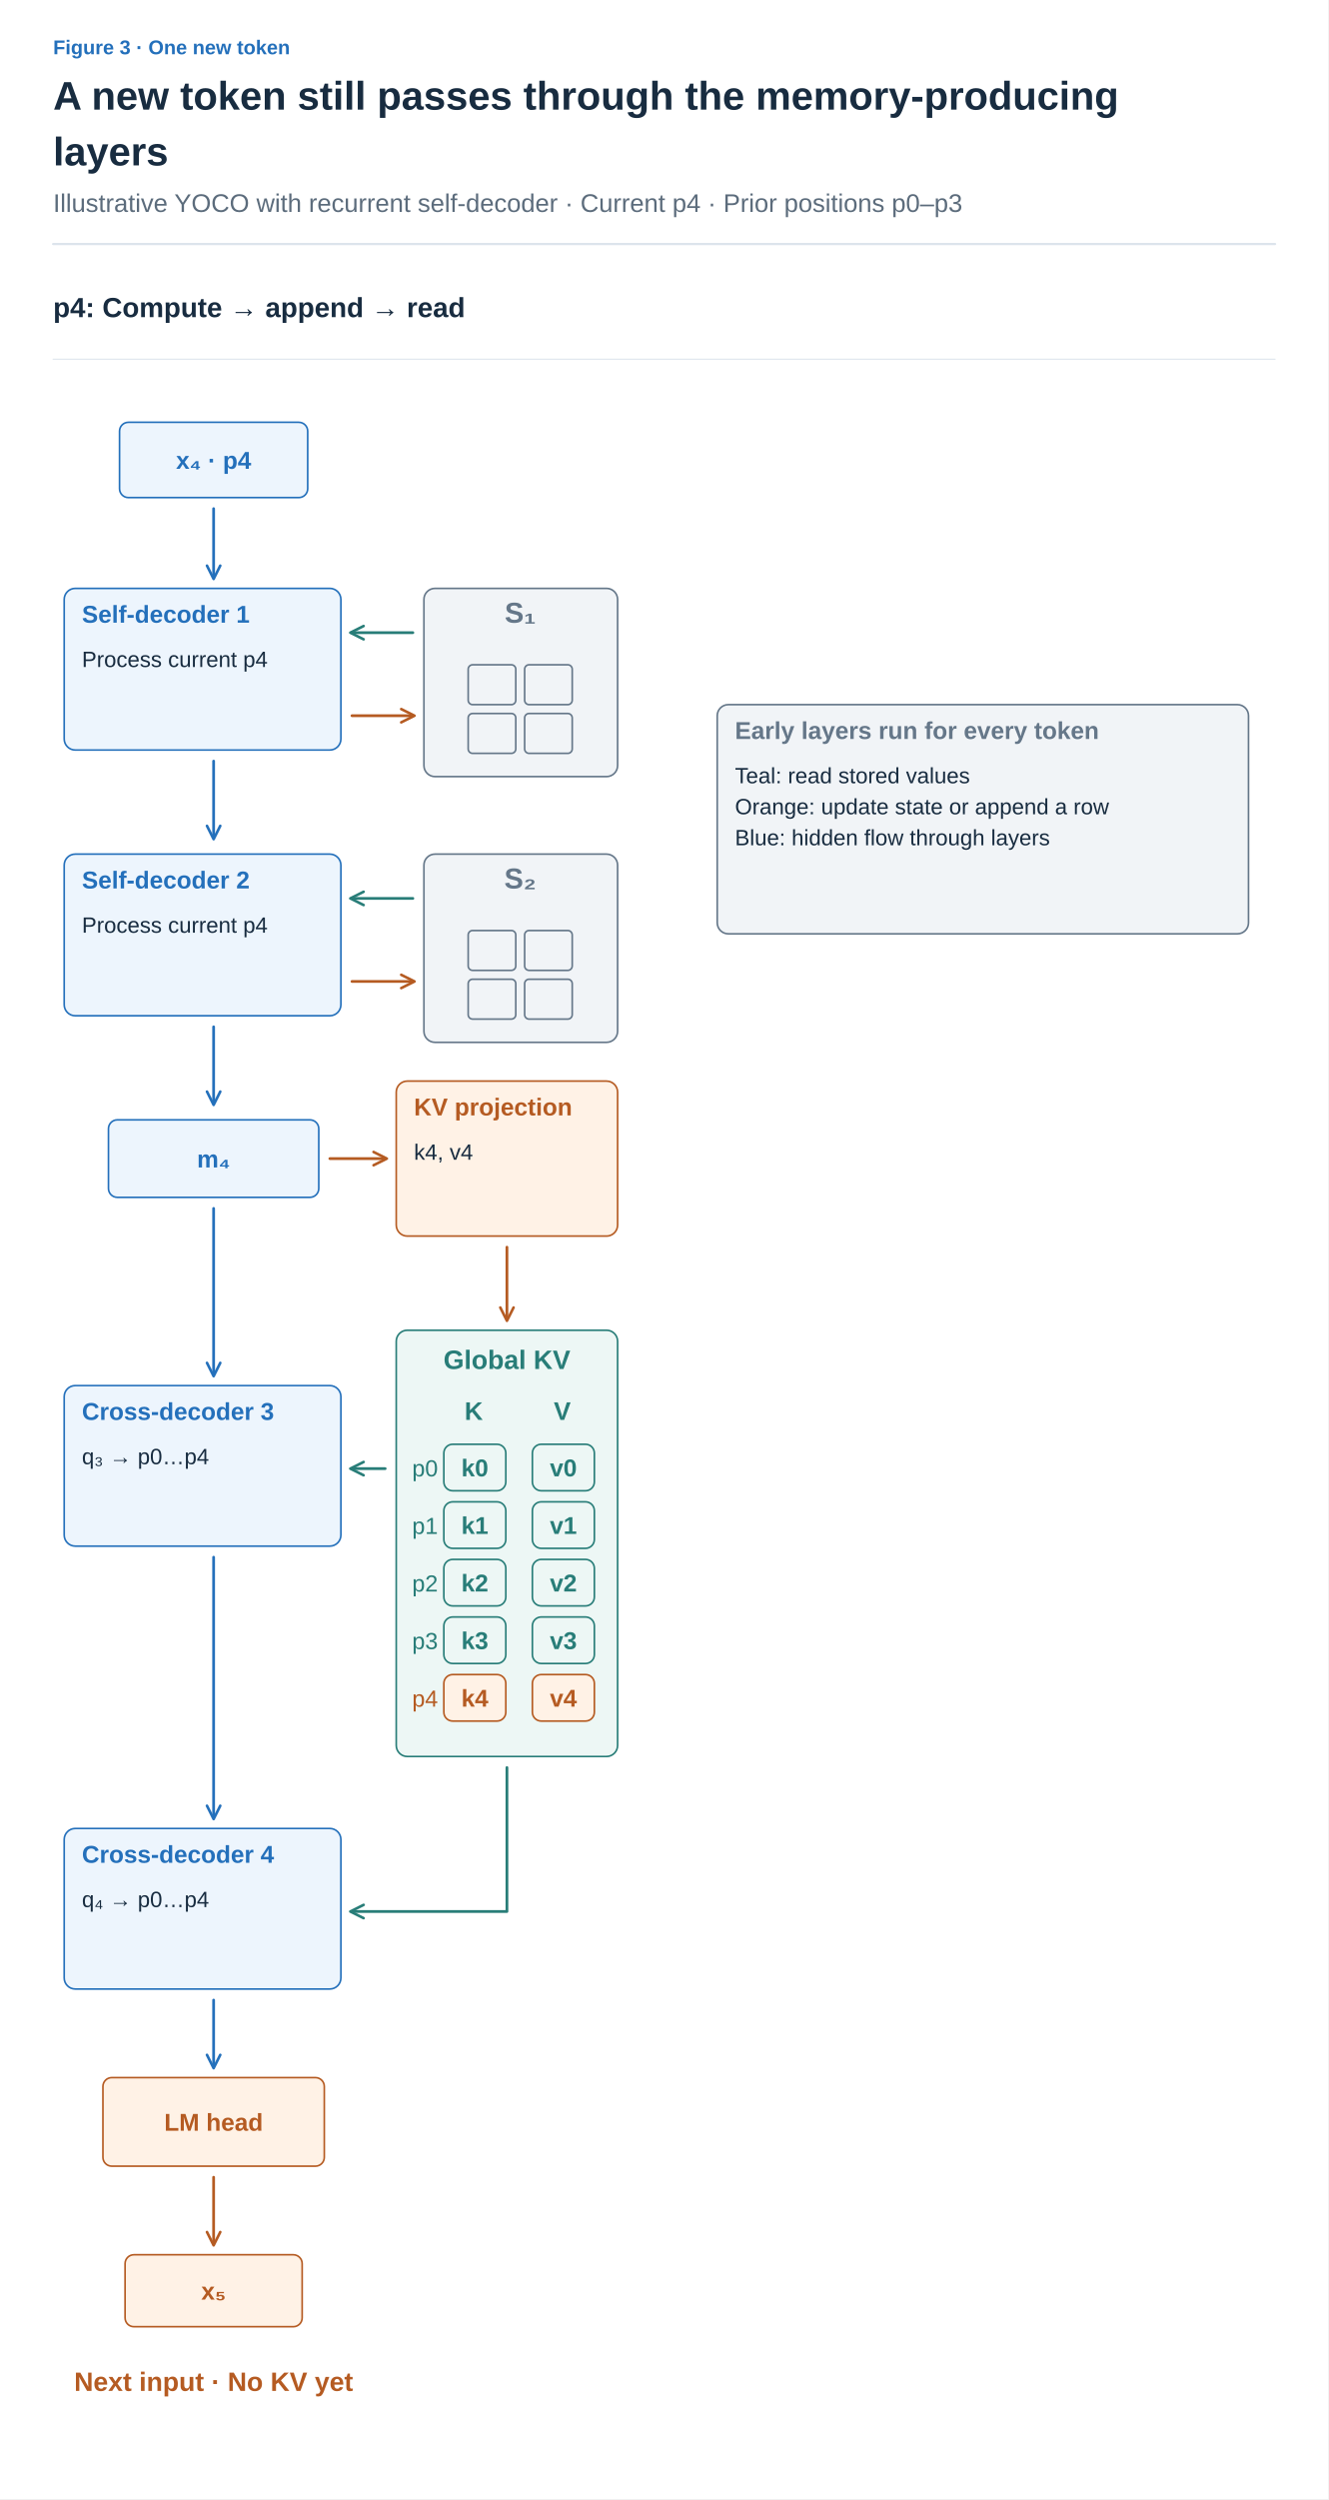
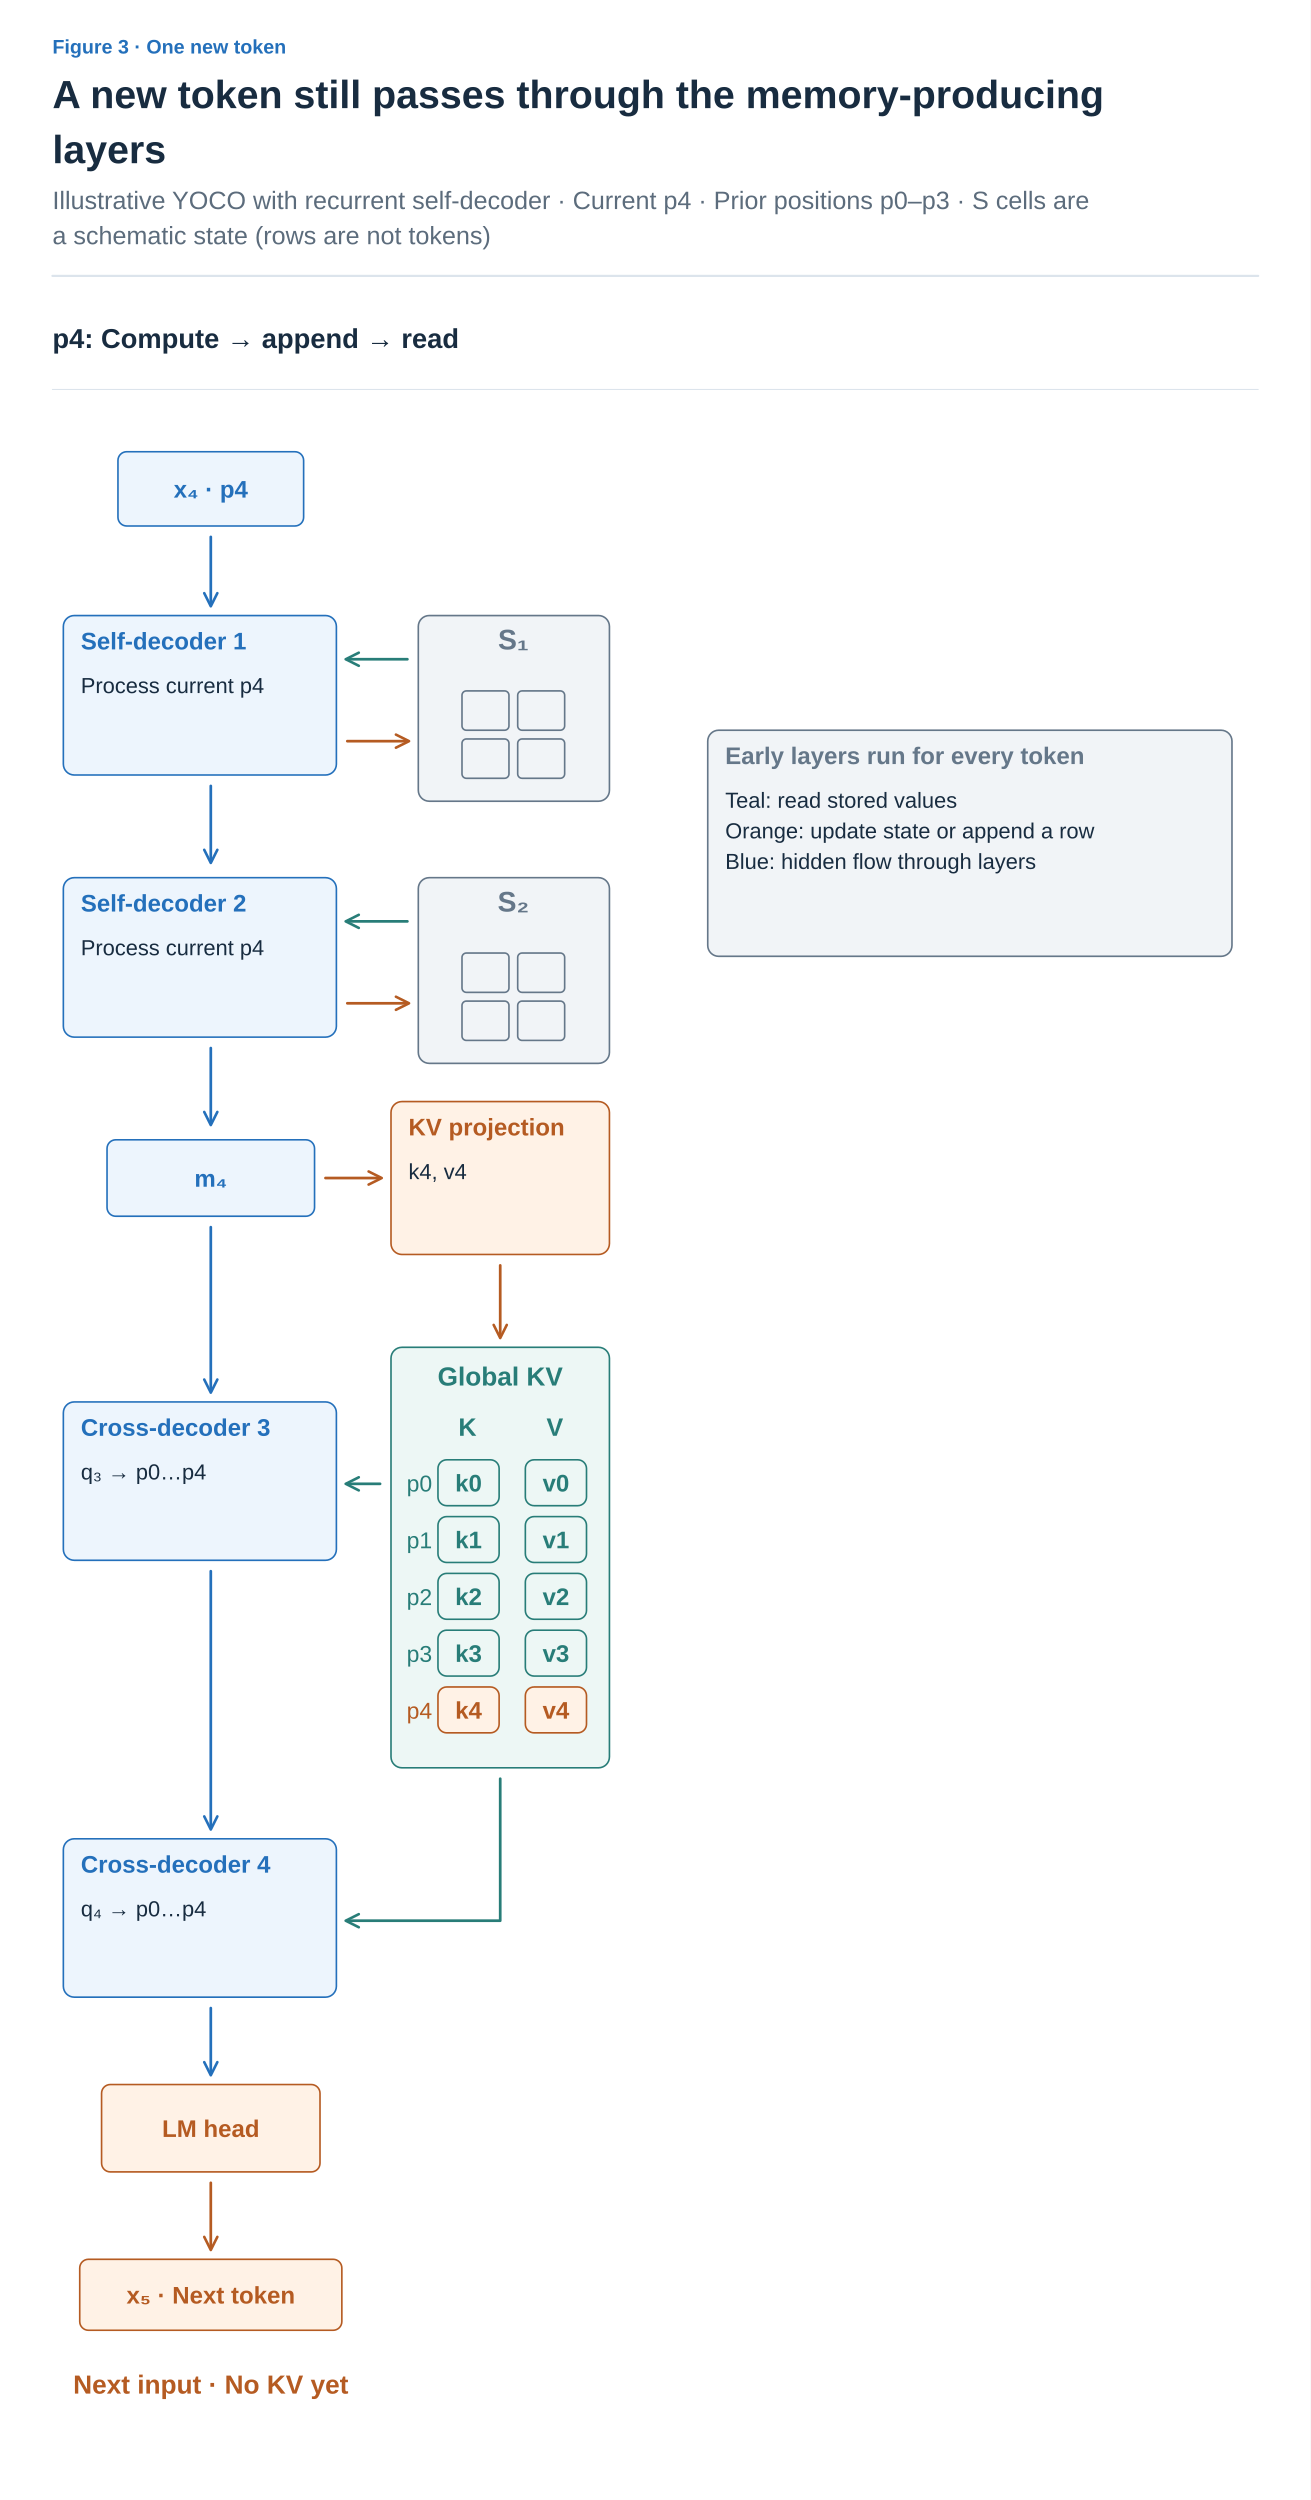
- <svg xmlns="http://www.w3.org/2000/svg" width="1200" height="2257" viewBox="0 0 1200 2257" role="img" aria-labelledby="title desc">
+ <svg xmlns="http://www.w3.org/2000/svg" width="1200" height="2289" viewBox="0 0 1200 2289" role="img" aria-labelledby="title desc">
  <defs>
    <marker id="arrow-ink" viewBox="0 0 10 10" refX="8" refY="5" markerWidth="6" markerHeight="6" orient="auto">
      <path d="M1 1 L9 5 L1 9" fill="none" stroke="#182C40" stroke-width="1.6" />
    </marker>
    <marker id="arrow-muted" viewBox="0 0 10 10" refX="8" refY="5" markerWidth="6" markerHeight="6" orient="auto">
      <path d="M1 1 L9 5 L1 9" fill="none" stroke="#5C6C7C" stroke-width="1.6" />
    </marker>
    <marker id="arrow-line" viewBox="0 0 10 10" refX="8" refY="5" markerWidth="6" markerHeight="6" orient="auto">
      <path d="M1 1 L9 5 L1 9" fill="none" stroke="#DCE4EC" stroke-width="1.6" />
    </marker>
    <marker id="arrow-paper" viewBox="0 0 10 10" refX="8" refY="5" markerWidth="6" markerHeight="6" orient="auto">
      <path d="M1 1 L9 5 L1 9" fill="none" stroke="#FFFFFF" stroke-width="1.6" />
    </marker>
    <marker id="arrow-blue" viewBox="0 0 10 10" refX="8" refY="5" markerWidth="6" markerHeight="6" orient="auto">
      <path d="M1 1 L9 5 L1 9" fill="none" stroke="#2470BB" stroke-width="1.6" />
    </marker>
    <marker id="arrow-teal" viewBox="0 0 10 10" refX="8" refY="5" markerWidth="6" markerHeight="6" orient="auto">
      <path d="M1 1 L9 5 L1 9" fill="none" stroke="#287D78" stroke-width="1.6" />
    </marker>
    <marker id="arrow-orange" viewBox="0 0 10 10" refX="8" refY="5" markerWidth="6" markerHeight="6" orient="auto">
      <path d="M1 1 L9 5 L1 9" fill="none" stroke="#B55B22" stroke-width="1.6" />
    </marker>
    <marker id="arrow-purple" viewBox="0 0 10 10" refX="8" refY="5" markerWidth="6" markerHeight="6" orient="auto">
      <path d="M1 1 L9 5 L1 9" fill="none" stroke="#7954A3" stroke-width="1.6" />
    </marker>
    <marker id="arrow-gray" viewBox="0 0 10 10" refX="8" refY="5" markerWidth="6" markerHeight="6" orient="auto">
      <path d="M1 1 L9 5 L1 9" fill="none" stroke="#657789" stroke-width="1.6" />
    </marker>
    <marker id="arrow-red" viewBox="0 0 10 10" refX="8" refY="5" markerWidth="6" markerHeight="6" orient="auto">
      <path d="M1 1 L9 5 L1 9" fill="none" stroke="#B34242" stroke-width="1.6" />
    </marker>
    <marker id="arrow-indigo" viewBox="0 0 10 10" refX="8" refY="5" markerWidth="6" markerHeight="6" orient="auto">
      <path d="M1 1 L9 5 L1 9" fill="none" stroke="#4C60A8" stroke-width="1.6" />
    </marker>
    <marker id="arrow-slate" viewBox="0 0 10 10" refX="8" refY="5" markerWidth="6" markerHeight="6" orient="auto">
      <path d="M1 1 L9 5 L1 9" fill="none" stroke="#8191A0" stroke-width="1.6" />
    </marker>
    <marker id="arrow-surface" viewBox="0 0 10 10" refX="8" refY="5" markerWidth="6" markerHeight="6" orient="auto">
      <path d="M1 1 L9 5 L1 9" fill="none" stroke="#F8FAFC" stroke-width="1.6" />
    </marker>
  </defs>
  <style>text{font-family:Arial,"Apple SD Gothic Neo","Noto Sans KR",sans-serif}text[font-family]{font-family:Menlo,Consolas,monospace}path{stroke-linecap:round;stroke-linejoin:round}</style>
  <rect width="100%" height="100%" fill="white" />
  <text x="48" y="49" fill="#2470BB" font-size="18" font-weight="600" text-anchor="start" data-max-width="1104">Figure 3 · One new token</text>
  <text x="48" y="99" fill="#182C40" font-size="36" font-weight="700" text-anchor="start" data-max-width="1104">A new token still passes through the memory-producing</text>
  <text x="48" y="149.4" fill="#182C40" font-size="36" font-weight="700" text-anchor="start" data-max-width="1104">layers</text>
-   <text x="48" y="191.4" fill="#5C6C7C" font-size="23" font-weight="400" text-anchor="start" data-max-width="1104">Illustrative YOCO with recurrent self-decoder · Current p4 · Prior positions p0–p3</text>
-   <path d="M48,220.4 H1152" stroke="#DCE4EC" stroke-width="2" />
-   <g transform="translate(48 256.4) scale(1)" data-panel="1">
+   <text x="48" y="191.4" fill="#5C6C7C" font-size="23" font-weight="400" text-anchor="start" data-max-width="1104">Illustrative YOCO with recurrent self-decoder · Current p4 · Prior positions p0–p3 · S cells are</text>
+   <text x="48" y="223.6" fill="#5C6C7C" font-size="23" font-weight="400" text-anchor="start" data-max-width="1104">a schematic state (rows are not tokens)</text>
+   <path d="M48,252.6 H1152" stroke="#DCE4EC" stroke-width="2" />
+   <g transform="translate(48 288.6) scale(1)" data-panel="1">
    <text x="0" y="30" fill="#182C40" font-size="25" font-weight="600" text-anchor="start" data-max-width="1104">p4: Compute → append → read</text>
    <path d="M0 68 L1104 68" stroke="#DCE4EC" stroke-width="1" fill="none" />
    <rect x="60" y="125" width="170" height="68" rx="8" fill="#EDF5FD" stroke="#2470BB" stroke-width="1.5" />
    <text x="145" y="167" fill="#2470BB" font-size="22" font-weight="600" text-anchor="middle" data-max-width="158">x₄ · p4</text>
    <path d="M145 203 L145 265" stroke="#2470BB" stroke-width="2.5" fill="none" marker-end="url(#arrow-blue)" />
    <g data-container="true">
      <rect x="10" y="275" width="250" height="146" rx="10" fill="#EDF5FD" stroke="#2470BB" stroke-width="1.5" />
      <text x="26" y="306" fill="#2470BB" font-size="22" font-weight="600" text-anchor="start" data-max-width="218">Self-decoder 1</text>
      <text x="26" y="346" fill="#182C40" font-size="20" font-weight="400" text-anchor="start" data-max-width="218">Process current p4</text>
    </g>
    <path d="M145 431 L145 500" stroke="#2470BB" stroke-width="2.5" fill="none" marker-end="url(#arrow-blue)" />
    <rect x="335" y="275" width="175" height="170" rx="10" fill="#F1F4F7" stroke="#657789" stroke-width="1.5" />
    <text x="422" y="306" fill="#657789" font-size="26" font-weight="600" text-anchor="middle" data-max-width="145">S₁</text>
    <g data-container="true">
      <rect x="375" y="344" width="43" height="36" rx="4" fill="#F1F4F7" stroke="#657789" stroke-width="1.5" />
    </g>
    <g data-container="true">
      <rect x="426" y="344" width="43" height="36" rx="4" fill="#F1F4F7" stroke="#657789" stroke-width="1.5" />
    </g>
    <g data-container="true">
      <rect x="375" y="388" width="43" height="36" rx="4" fill="#F1F4F7" stroke="#657789" stroke-width="1.5" />
    </g>
    <g data-container="true">
      <rect x="426" y="388" width="43" height="36" rx="4" fill="#F1F4F7" stroke="#657789" stroke-width="1.5" />
    </g>
    <path d="M325 315 L270 315" stroke="#287D78" stroke-width="2.5" fill="none" marker-end="url(#arrow-teal)" />
    <path d="M270 390 L325 390" stroke="#B55B22" stroke-width="2.5" fill="none" marker-end="url(#arrow-orange)" />
    <g data-container="true">
      <rect x="10" y="515" width="250" height="146" rx="10" fill="#EDF5FD" stroke="#2470BB" stroke-width="1.5" />
      <text x="26" y="546" fill="#2470BB" font-size="22" font-weight="600" text-anchor="start" data-max-width="218">Self-decoder 2</text>
      <text x="26" y="586" fill="#182C40" font-size="20" font-weight="400" text-anchor="start" data-max-width="218">Process current p4</text>
    </g>
    <path d="M145 671 L145 740" stroke="#2470BB" stroke-width="2.5" fill="none" marker-end="url(#arrow-blue)" />
    <rect x="335" y="515" width="175" height="170" rx="10" fill="#F1F4F7" stroke="#657789" stroke-width="1.5" />
    <text x="422" y="546" fill="#657789" font-size="26" font-weight="600" text-anchor="middle" data-max-width="145">S₂</text>
    <g data-container="true">
      <rect x="375" y="584" width="43" height="36" rx="4" fill="#F1F4F7" stroke="#657789" stroke-width="1.5" />
    </g>
    <g data-container="true">
      <rect x="426" y="584" width="43" height="36" rx="4" fill="#F1F4F7" stroke="#657789" stroke-width="1.5" />
    </g>
    <g data-container="true">
      <rect x="375" y="628" width="43" height="36" rx="4" fill="#F1F4F7" stroke="#657789" stroke-width="1.5" />
    </g>
    <g data-container="true">
      <rect x="426" y="628" width="43" height="36" rx="4" fill="#F1F4F7" stroke="#657789" stroke-width="1.5" />
    </g>
    <path d="M325 555 L270 555" stroke="#287D78" stroke-width="2.5" fill="none" marker-end="url(#arrow-teal)" />
    <path d="M270 630 L325 630" stroke="#B55B22" stroke-width="2.5" fill="none" marker-end="url(#arrow-orange)" />
    <rect x="50" y="755" width="190" height="70" rx="8" fill="#EDF5FD" stroke="#2470BB" stroke-width="1.5" />
    <text x="145" y="798" fill="#2470BB" font-size="22" font-weight="600" text-anchor="middle" data-max-width="178">m₄</text>
    <path d="M250 790 L300 790" stroke="#B55B22" stroke-width="2.5" fill="none" marker-end="url(#arrow-orange)" />
    <g data-container="true">
      <rect x="310" y="720" width="200" height="140" rx="10" fill="#FFF2E6" stroke="#B55B22" stroke-width="1.5" />
      <text x="326" y="751" fill="#B55B22" font-size="22" font-weight="600" text-anchor="start" data-max-width="168">KV projection</text>
      <text x="326" y="791" fill="#182C40" font-size="20" font-weight="400" text-anchor="start" data-max-width="168">k4, v4</text>
    </g>
    <path d="M410 870 L410 935" stroke="#B55B22" stroke-width="2.5" fill="none" marker-end="url(#arrow-orange)" />
    <rect x="310" y="945" width="200" height="385" rx="10" fill="#EDF7F5" stroke="#287D78" stroke-width="1.5" />
    <text x="410" y="980" fill="#287D78" font-size="24" font-weight="600" text-anchor="middle" data-max-width="180">Global KV</text>
    <text x="380" y="1026" fill="#287D78" font-size="23" font-weight="600" text-anchor="middle" data-max-width="60">K</text>
    <text x="460" y="1026" fill="#287D78" font-size="23" font-weight="600" text-anchor="middle" data-max-width="60">V</text>
    <text x="336" y="1077" fill="#287D78" font-size="21" font-weight="400" text-anchor="middle" data-max-width="38">p0</text>
    <rect x="353" y="1048" width="56" height="42" rx="8" fill="#EDF7F5" stroke="#287D78" stroke-width="1.5" />
    <text x="381" y="1077" fill="#287D78" font-size="22" font-weight="600" text-anchor="middle" data-max-width="44">k0</text>
    <rect x="433" y="1048" width="56" height="42" rx="8" fill="#EDF7F5" stroke="#287D78" stroke-width="1.5" />
    <text x="461" y="1077" fill="#287D78" font-size="22" font-weight="600" text-anchor="middle" data-max-width="44">v0</text>
    <text x="336" y="1129" fill="#287D78" font-size="21" font-weight="400" text-anchor="middle" data-max-width="38">p1</text>
    <rect x="353" y="1100" width="56" height="42" rx="8" fill="#EDF7F5" stroke="#287D78" stroke-width="1.5" />
    <text x="381" y="1129" fill="#287D78" font-size="22" font-weight="600" text-anchor="middle" data-max-width="44">k1</text>
    <rect x="433" y="1100" width="56" height="42" rx="8" fill="#EDF7F5" stroke="#287D78" stroke-width="1.5" />
    <text x="461" y="1129" fill="#287D78" font-size="22" font-weight="600" text-anchor="middle" data-max-width="44">v1</text>
    <text x="336" y="1181" fill="#287D78" font-size="21" font-weight="400" text-anchor="middle" data-max-width="38">p2</text>
    <rect x="353" y="1152" width="56" height="42" rx="8" fill="#EDF7F5" stroke="#287D78" stroke-width="1.5" />
    <text x="381" y="1181" fill="#287D78" font-size="22" font-weight="600" text-anchor="middle" data-max-width="44">k2</text>
    <rect x="433" y="1152" width="56" height="42" rx="8" fill="#EDF7F5" stroke="#287D78" stroke-width="1.5" />
    <text x="461" y="1181" fill="#287D78" font-size="22" font-weight="600" text-anchor="middle" data-max-width="44">v2</text>
    <text x="336" y="1233" fill="#287D78" font-size="21" font-weight="400" text-anchor="middle" data-max-width="38">p3</text>
    <rect x="353" y="1204" width="56" height="42" rx="8" fill="#EDF7F5" stroke="#287D78" stroke-width="1.5" />
    <text x="381" y="1233" fill="#287D78" font-size="22" font-weight="600" text-anchor="middle" data-max-width="44">k3</text>
    <rect x="433" y="1204" width="56" height="42" rx="8" fill="#EDF7F5" stroke="#287D78" stroke-width="1.5" />
    <text x="461" y="1233" fill="#287D78" font-size="22" font-weight="600" text-anchor="middle" data-max-width="44">v3</text>
    <text x="336" y="1285" fill="#B55B22" font-size="21" font-weight="400" text-anchor="middle" data-max-width="38">p4</text>
    <rect x="353" y="1256" width="56" height="42" rx="8" fill="#FFF2E6" stroke="#B55B22" stroke-width="1.5" />
    <text x="381" y="1285" fill="#B55B22" font-size="22" font-weight="600" text-anchor="middle" data-max-width="44">k4</text>
    <rect x="433" y="1256" width="56" height="42" rx="8" fill="#FFF2E6" stroke="#B55B22" stroke-width="1.5" />
    <text x="461" y="1285" fill="#B55B22" font-size="22" font-weight="600" text-anchor="middle" data-max-width="44">v4</text>
    <path d="M145 835 L145 985" stroke="#2470BB" stroke-width="2.5" fill="none" marker-end="url(#arrow-blue)" />
    <g data-container="true">
      <rect x="10" y="995" width="250" height="145" rx="10" fill="#EDF5FD" stroke="#2470BB" stroke-width="1.5" />
      <text x="26" y="1026" fill="#2470BB" font-size="22" font-weight="600" text-anchor="start" data-max-width="218">Cross-decoder 3</text>
      <text x="26" y="1066" fill="#182C40" font-size="20" font-weight="400" text-anchor="start" data-max-width="218">q₃ → p0…p4</text>
    </g>
    <path d="M300 1070 L270 1070" stroke="#287D78" stroke-width="2.5" fill="none" marker-end="url(#arrow-teal)" />
    <path d="M145 1150 L145 1385" stroke="#2470BB" stroke-width="2.5" fill="none" marker-end="url(#arrow-blue)" />
    <g data-container="true">
      <rect x="10" y="1395" width="250" height="145" rx="10" fill="#EDF5FD" stroke="#2470BB" stroke-width="1.5" />
      <text x="26" y="1426" fill="#2470BB" font-size="22" font-weight="600" text-anchor="start" data-max-width="218">Cross-decoder 4</text>
      <text x="26" y="1466" fill="#182C40" font-size="20" font-weight="400" text-anchor="start" data-max-width="218">q₄ → p0…p4</text>
    </g>
    <path d="M410 1340 V1470 H270" stroke="#287D78" stroke-width="2.5" fill="none" marker-end="url(#arrow-teal)" />
    <path d="M145 1550 L145 1610" stroke="#2470BB" stroke-width="2.5" fill="none" marker-end="url(#arrow-blue)" />
    <rect x="45" y="1620" width="200" height="80" rx="8" fill="#FFF2E6" stroke="#B55B22" stroke-width="1.5" />
    <text x="145" y="1668" fill="#B55B22" font-size="22" font-weight="600" text-anchor="middle" data-max-width="188">LM head</text>
    <path d="M145 1710 L145 1770" stroke="#B55B22" stroke-width="2.5" fill="none" marker-end="url(#arrow-orange)" />
-     <rect x="65" y="1780" width="160" height="65" rx="8" fill="#FFF2E6" stroke="#B55B22" stroke-width="1.5" />
-     <text x="145" y="1820.5" fill="#B55B22" font-size="22" font-weight="600" text-anchor="middle" data-max-width="148">x₅</text>
+     <rect x="25" y="1780" width="240" height="65" rx="8" fill="#FFF2E6" stroke="#B55B22" stroke-width="1.5" />
+     <text x="145" y="1820.5" fill="#B55B22" font-size="22" font-weight="600" text-anchor="middle" data-max-width="228">x₅ · Next token</text>
    <text x="145" y="1903" fill="#B55B22" font-size="24" font-weight="600" text-anchor="middle" data-max-width="290">Next input · No KV yet</text>
    <g data-container="true">
      <rect x="600" y="380" width="480" height="207" rx="10" fill="#F1F4F7" stroke="#657789" stroke-width="1.5" />
      <text x="616" y="411" fill="#657789" font-size="22" font-weight="600" text-anchor="start" data-max-width="448">Early layers run for every token</text>
      <text x="616" y="451" fill="#182C40" font-size="20" font-weight="400" text-anchor="start" data-max-width="448">Teal: read stored values</text>
      <text x="616" y="479" fill="#182C40" font-size="20" font-weight="400" text-anchor="start" data-max-width="448">Orange: update state or append a row</text>
      <text x="616" y="507" fill="#182C40" font-size="20" font-weight="400" text-anchor="start" data-max-width="448">Blue: hidden flow through layers</text>
    </g>
  </g>
</svg>
